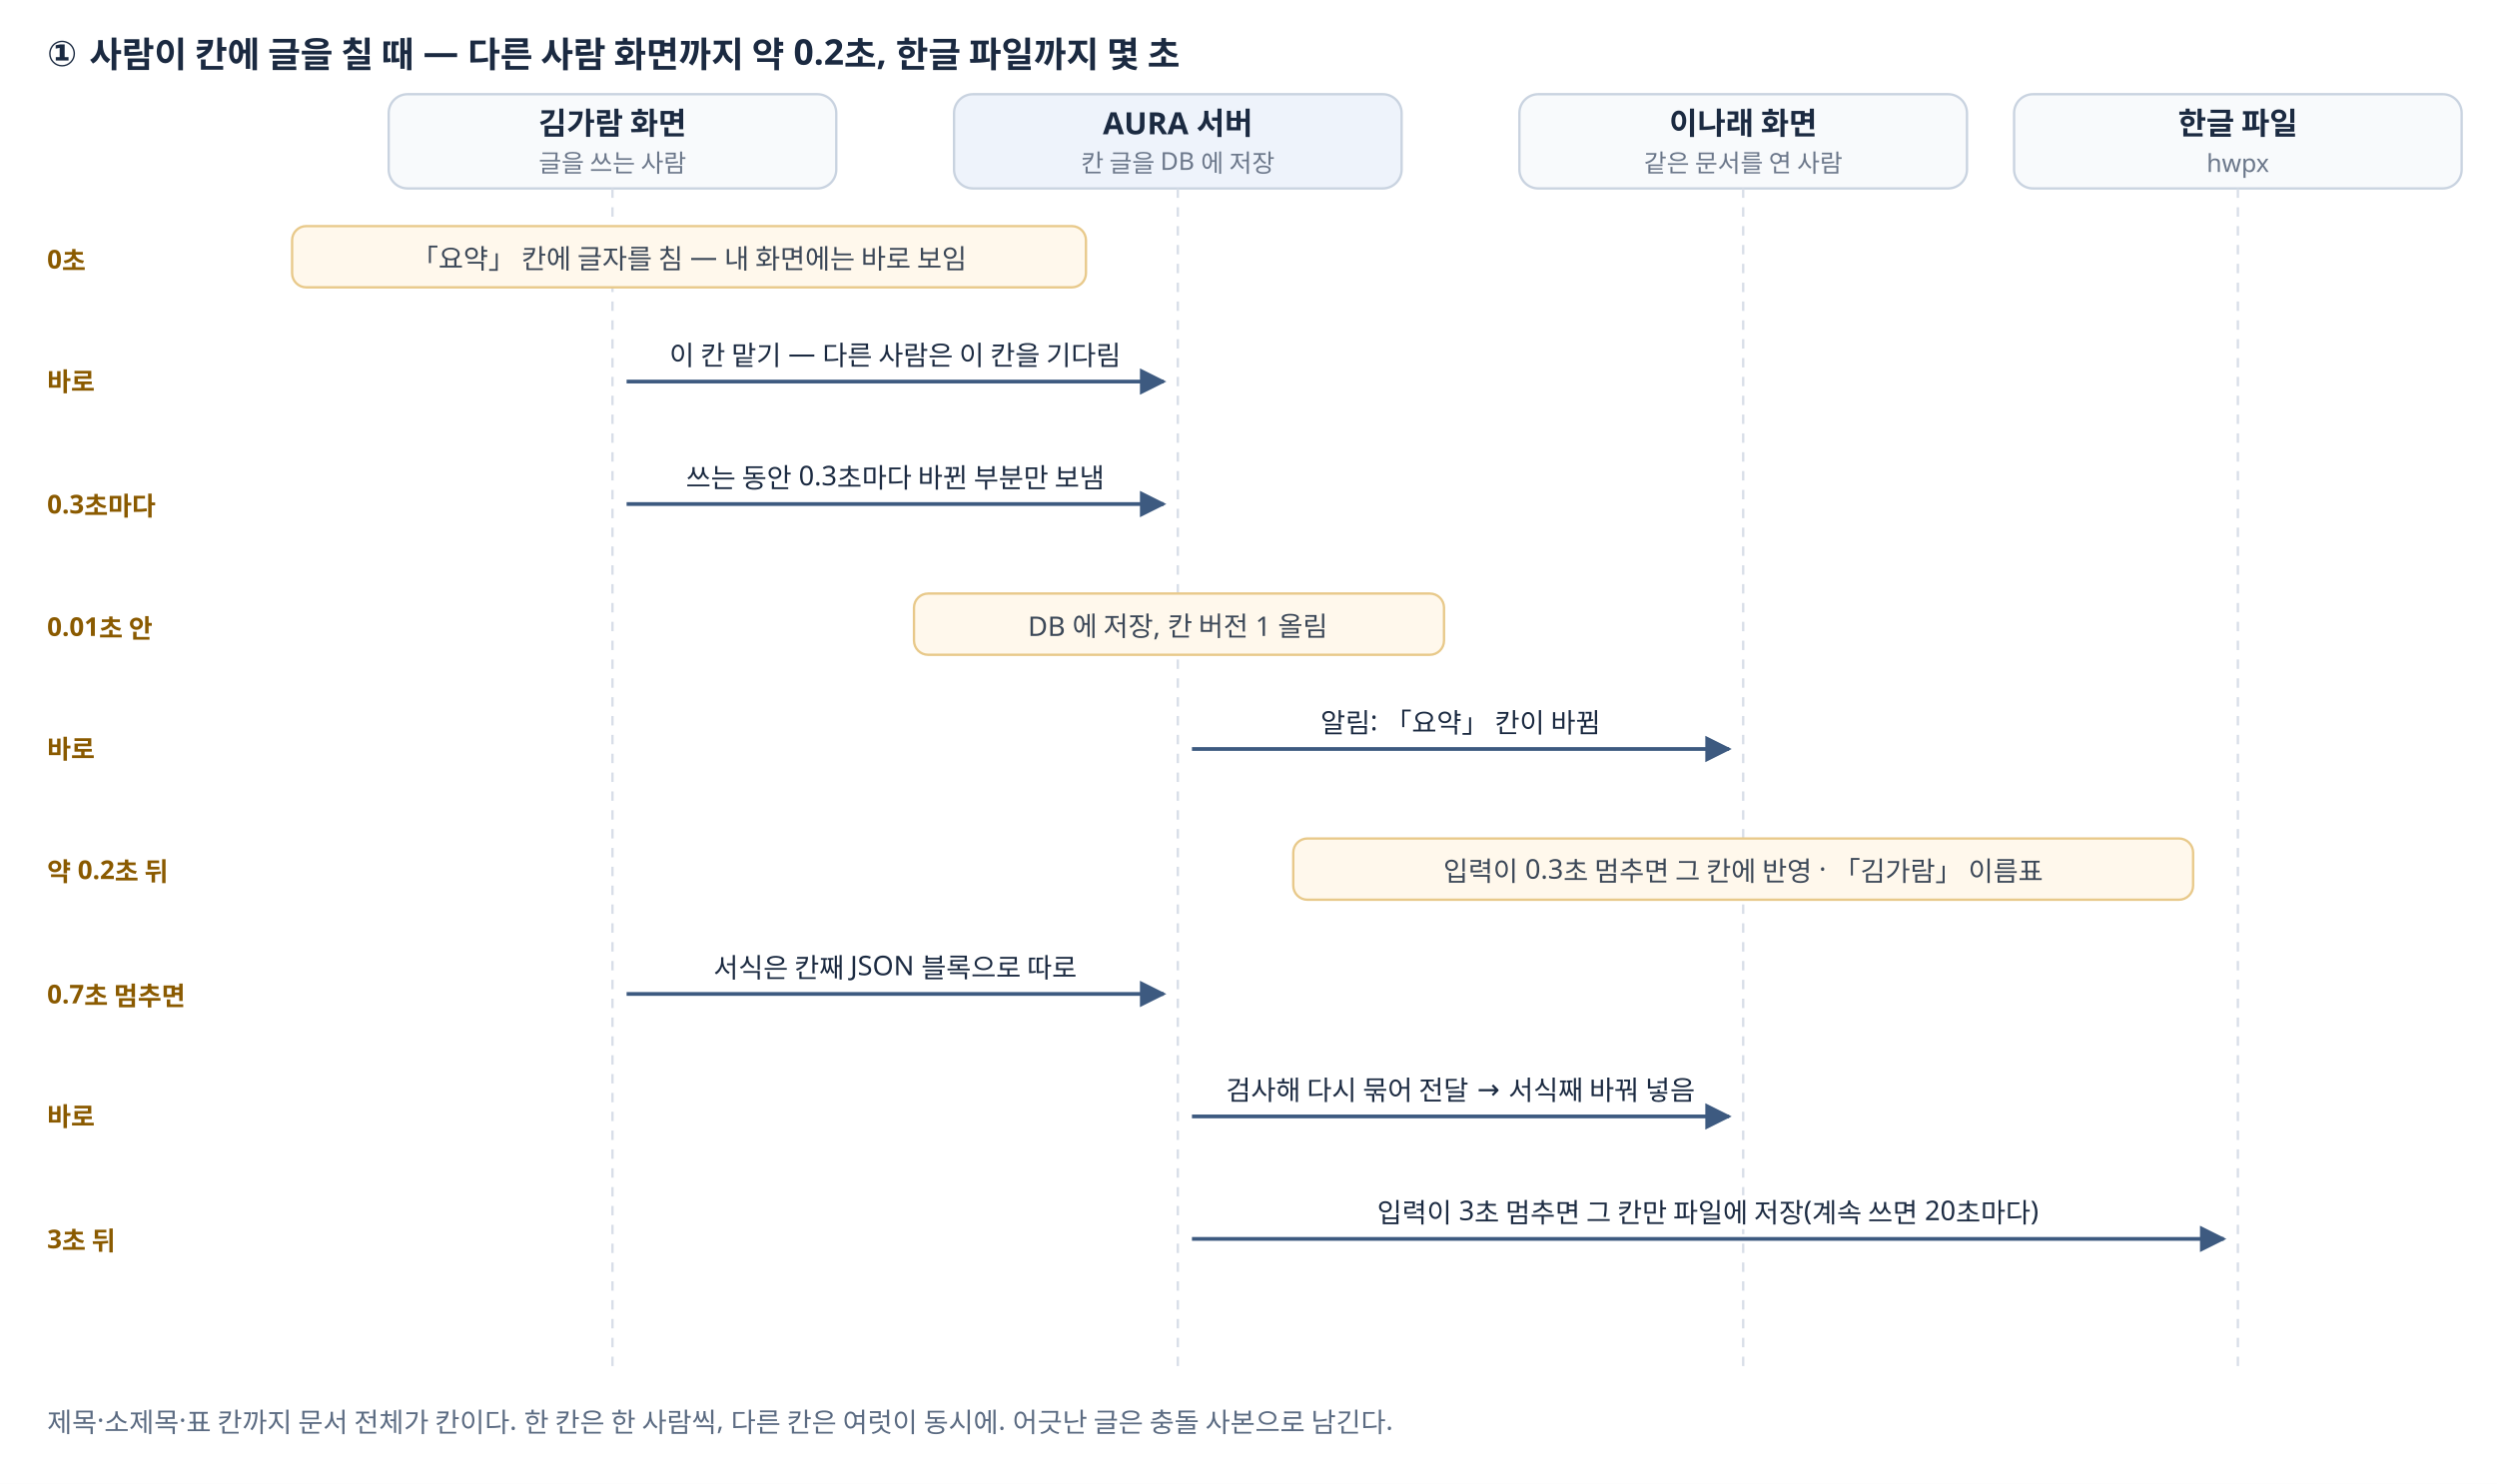
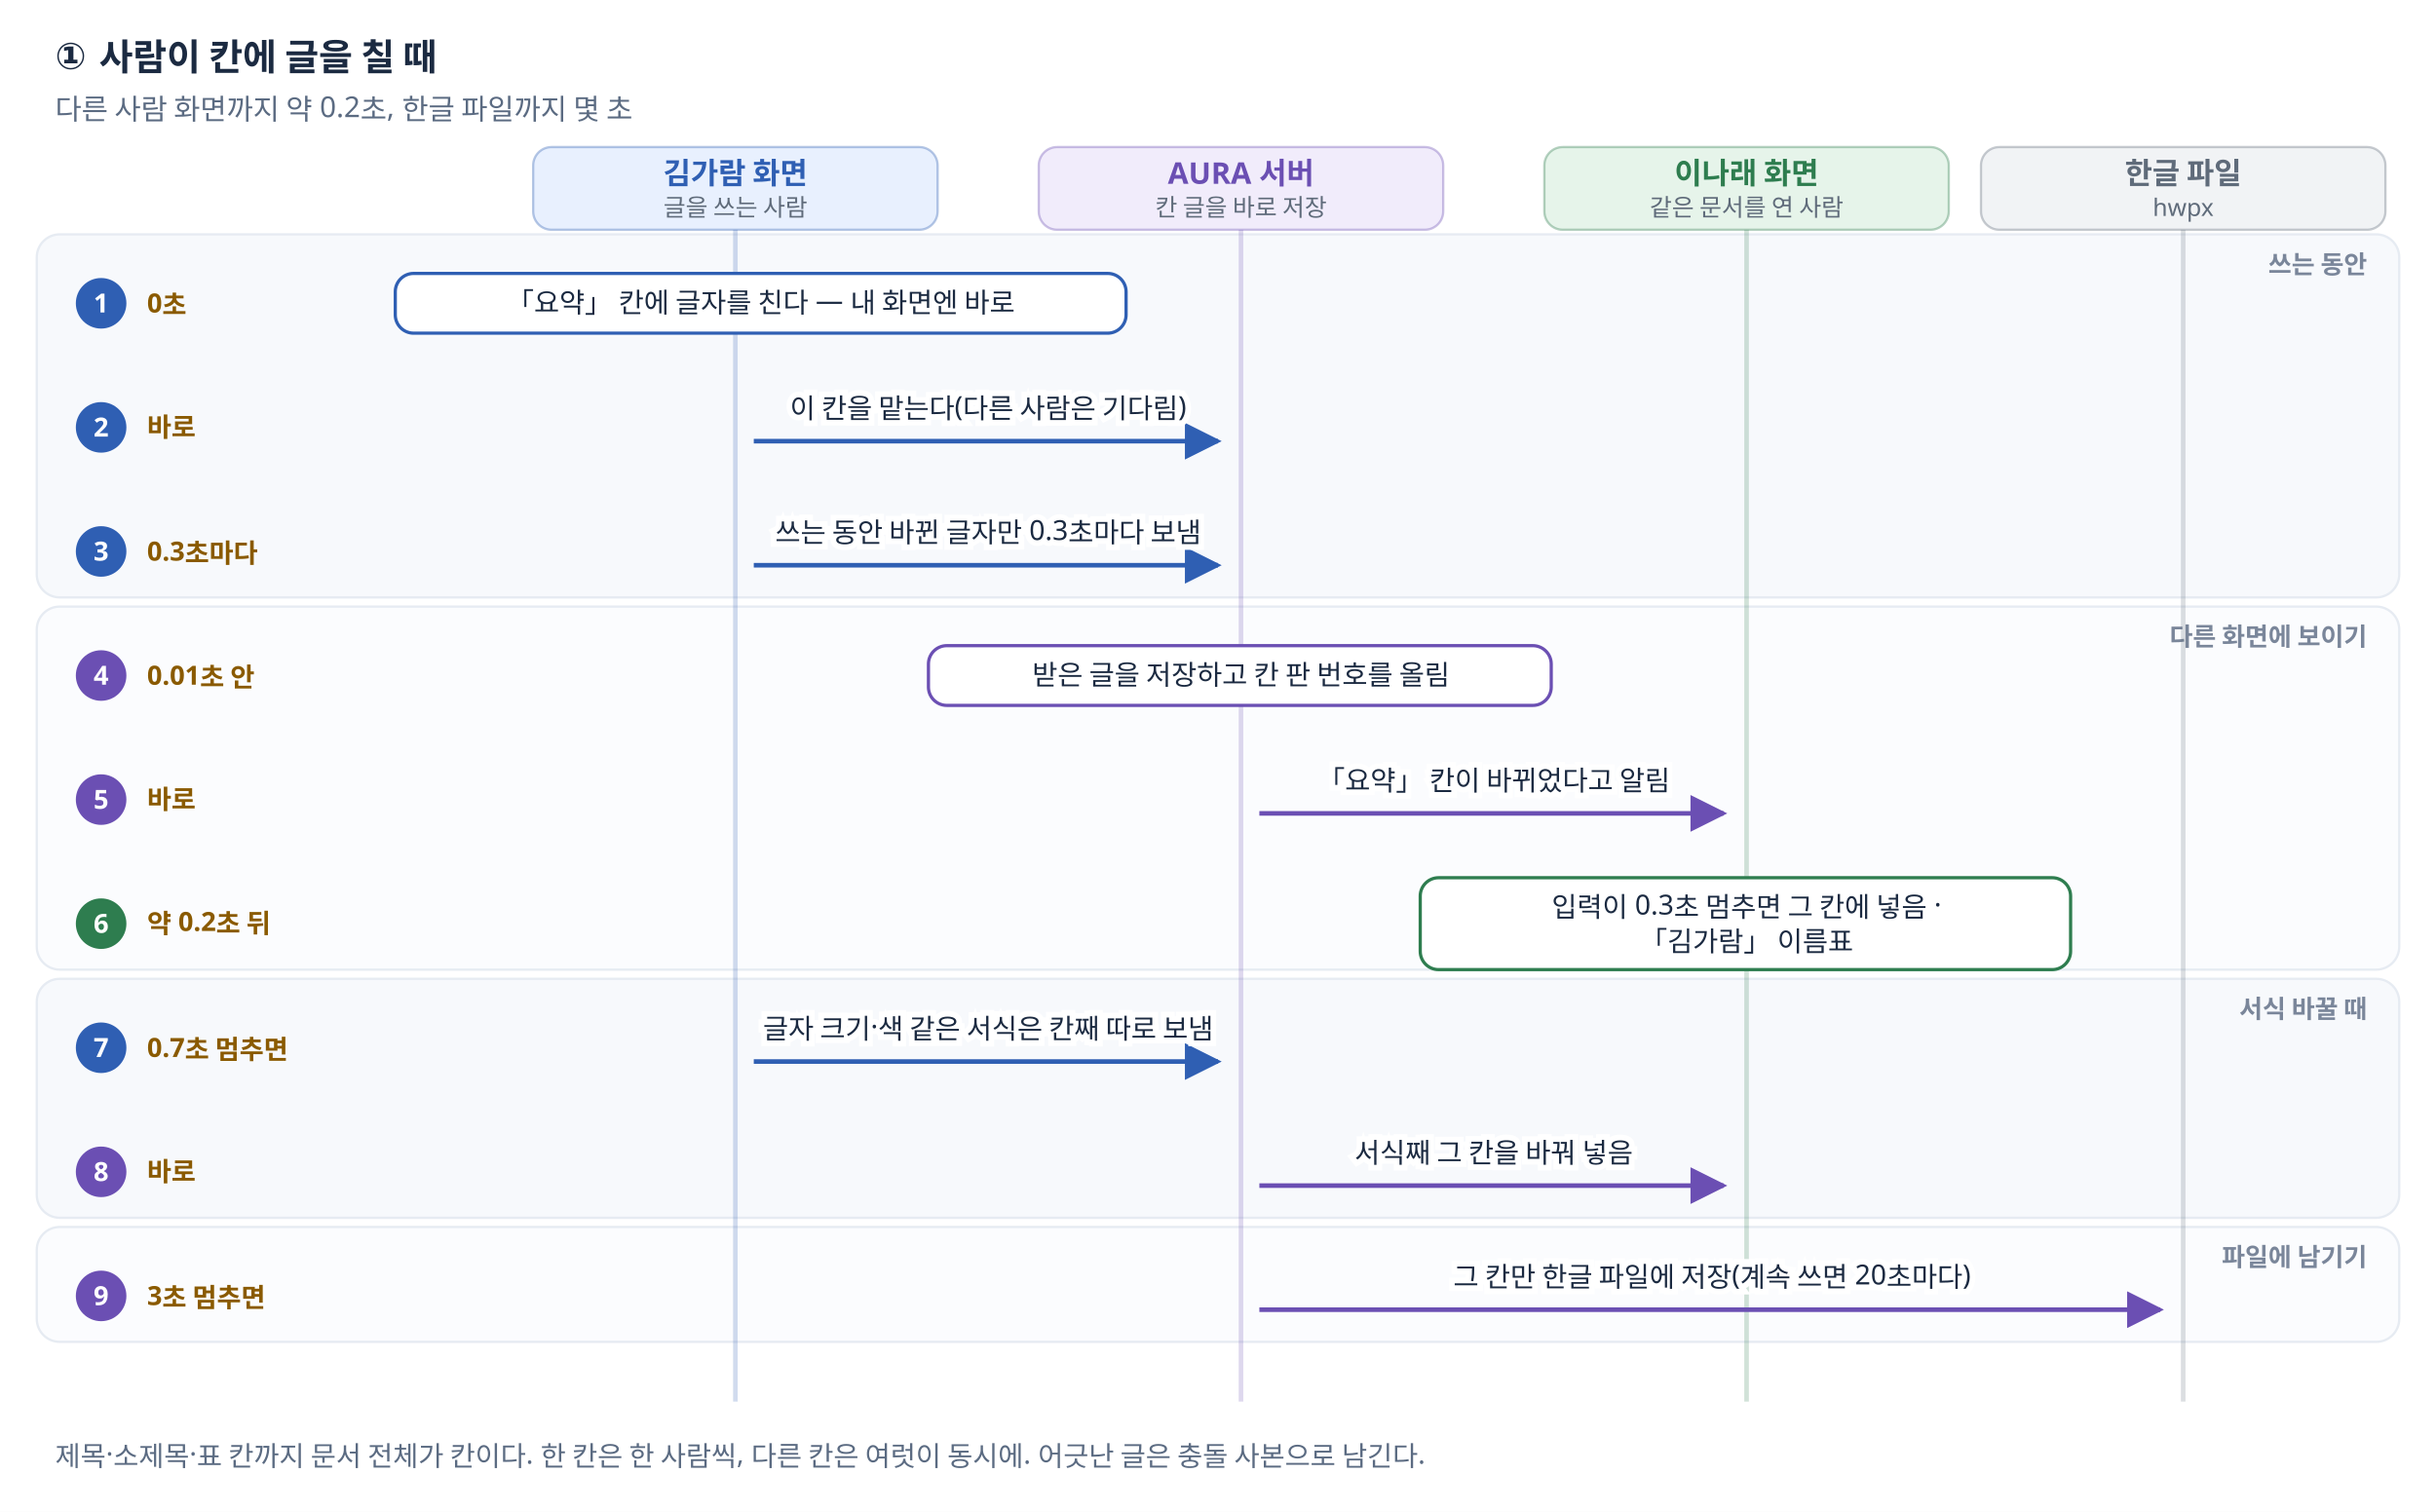
- <svg xmlns="http://www.w3.org/2000/svg" width="1060" height="630" viewBox="0 0 1060 630" role="img" aria-label="① 사람이 칸에 글을 칠 때 — 다른 사람 화면까지 약 0.2초, 한글 파일까지 몇 초" font-family="Pretendard, 'Apple SD Gothic Neo', 'Malgun Gothic', sans-serif">
+ <svg xmlns="http://www.w3.org/2000/svg" width="1060" height="658" viewBox="0 0 1060 658" role="img" aria-label="① 사람이 칸에 글을 칠 때" font-family="Pretendard, 'Apple SD Gothic Neo', 'Malgun Gothic', sans-serif">
  <defs>
-     <marker id="ca" viewBox="0 0 10 10" refX="9" refY="5" markerWidth="7" markerHeight="7" orient="auto">
-       <path d="M0,0 L10,5 L0,10 z" fill="#3d5a80" />
+     <marker id="arA" viewBox="0 0 10 10" refX="9" refY="5" markerWidth="8" markerHeight="8" orient="auto">
+       <path d="M0,0 L10,5 L0,10 z" fill="#2f5fb3" />
+     </marker>
+     <marker id="arS" viewBox="0 0 10 10" refX="9" refY="5" markerWidth="8" markerHeight="8" orient="auto">
+       <path d="M0,0 L10,5 L0,10 z" fill="#6b4fb3" />
+     </marker>
+     <marker id="arB" viewBox="0 0 10 10" refX="9" refY="5" markerWidth="8" markerHeight="8" orient="auto">
+       <path d="M0,0 L10,5 L0,10 z" fill="#2e7d4f" />
+     </marker>
+     <marker id="arF" viewBox="0 0 10 10" refX="9" refY="5" markerWidth="8" markerHeight="8" orient="auto">
+       <path d="M0,0 L10,5 L0,10 z" fill="#5f6b7a" />
    </marker>
  </defs>
-   <rect width="1060" height="630" fill="#ffffff" />
-   <text x="20" y="28" font-size="15" font-weight="700" fill="#1b2a41">① 사람이 칸에 글을 칠 때 — 다른 사람 화면까지 약 0.2초, 한글 파일까지 몇 초</text>
-   <rect x="165" y="40" width="190" height="40" rx="8" fill="#f8fafc" stroke="#c9d3e0" />
-   <text x="260" y="57" font-size="13" font-weight="700" fill="#1b2a41" text-anchor="middle">김가람 화면</text>
-   <text x="260" y="73" font-size="10.5" fill="#6b778a" text-anchor="middle">글을 쓰는 사람</text>
-   <line x1="260" y1="80" x2="260" y2="580" stroke="#d8dee8" stroke-dasharray="4 4" />
-   <rect x="405" y="40" width="190" height="40" rx="8" fill="#eef3fb" stroke="#c9d3e0" />
-   <text x="500" y="57" font-size="13" font-weight="700" fill="#1b2a41" text-anchor="middle">AURA 서버</text>
-   <text x="500" y="73" font-size="10.5" fill="#6b778a" text-anchor="middle">칸 글을 DB 에 저장</text>
-   <line x1="500" y1="80" x2="500" y2="580" stroke="#d8dee8" stroke-dasharray="4 4" />
-   <rect x="645" y="40" width="190" height="40" rx="8" fill="#f8fafc" stroke="#c9d3e0" />
-   <text x="740" y="57" font-size="13" font-weight="700" fill="#1b2a41" text-anchor="middle">이나래 화면</text>
-   <text x="740" y="73" font-size="10.5" fill="#6b778a" text-anchor="middle">같은 문서를 연 사람</text>
-   <line x1="740" y1="80" x2="740" y2="580" stroke="#d8dee8" stroke-dasharray="4 4" />
-   <rect x="855" y="40" width="190" height="40" rx="8" fill="#f8fafc" stroke="#c9d3e0" />
-   <text x="950" y="57" font-size="13" font-weight="700" fill="#1b2a41" text-anchor="middle">한글 파일</text>
-   <text x="950" y="73" font-size="10.5" fill="#6b778a" text-anchor="middle">hwpx</text>
-   <line x1="950" y1="80" x2="950" y2="580" stroke="#d8dee8" stroke-dasharray="4 4" />
-   <text x="20" y="114" font-size="11" fill="#8a5a00" font-weight="600">0초</text>
-   <rect x="124" y="96" width="337" height="26" rx="6" fill="#fff8ec" stroke="#e8c98a" />
-   <text x="292.5" y="114" font-size="11.5" fill="#3b4757" text-anchor="middle">「요약」 칸에 글자를 침 — 내 화면에는 바로 보임</text>
-   <text x="20" y="166" font-size="11" fill="#8a5a00" font-weight="600">바로</text>
-   <line x1="266" y1="162" x2="494" y2="162" stroke="#3d5a80" stroke-width="1.6" marker-end="url(#ca)" />
-   <text x="380" y="155" font-size="11.5" fill="#1b2a41" text-anchor="middle" paint-order="stroke" stroke="#ffffff" stroke-width="4">이 칸 맡기 — 다른 사람은 이 칸을 기다림</text>
-   <text x="20" y="218" font-size="11" fill="#8a5a00" font-weight="600">0.3초마다</text>
-   <line x1="266" y1="214" x2="494" y2="214" stroke="#3d5a80" stroke-width="1.6" marker-end="url(#ca)" />
-   <text x="380" y="207" font-size="11.5" fill="#1b2a41" text-anchor="middle" paint-order="stroke" stroke="#ffffff" stroke-width="4">쓰는 동안 0.3초마다 바뀐 부분만 보냄</text>
-   <text x="20" y="270" font-size="11" fill="#8a5a00" font-weight="600">0.01초 안</text>
-   <rect x="388" y="252" width="225" height="26" rx="6" fill="#fff8ec" stroke="#e8c98a" />
-   <text x="500.0" y="270" font-size="11.5" fill="#3b4757" text-anchor="middle">DB 에 저장, 칸 버전 1 올림</text>
-   <text x="20" y="322" font-size="11" fill="#8a5a00" font-weight="600">바로</text>
-   <line x1="506" y1="318" x2="734" y2="318" stroke="#3d5a80" stroke-width="1.6" marker-end="url(#ca)" />
-   <text x="620" y="311" font-size="11.5" fill="#1b2a41" text-anchor="middle" paint-order="stroke" stroke="#ffffff" stroke-width="4">알림: 「요약」 칸이 바뀜</text>
-   <text x="20" y="374" font-size="11" fill="#8a5a00" font-weight="600">약 0.2초 뒤</text>
-   <rect x="549" y="356" width="382" height="26" rx="6" fill="#fff8ec" stroke="#e8c98a" />
-   <text x="740.0" y="374" font-size="11.5" fill="#3b4757" text-anchor="middle">입력이 0.3초 멈추면 그 칸에 반영 · 「김가람」 이름표</text>
-   <text x="20" y="426" font-size="11" fill="#8a5a00" font-weight="600">0.7초 멈추면</text>
-   <line x1="266" y1="422" x2="494" y2="422" stroke="#3d5a80" stroke-width="1.6" marker-end="url(#ca)" />
-   <text x="380" y="415" font-size="11.5" fill="#1b2a41" text-anchor="middle" paint-order="stroke" stroke="#ffffff" stroke-width="4">서식은 칸째 JSON 블록으로 따로</text>
-   <text x="20" y="478" font-size="11" fill="#8a5a00" font-weight="600">바로</text>
-   <line x1="506" y1="474" x2="734" y2="474" stroke="#3d5a80" stroke-width="1.6" marker-end="url(#ca)" />
-   <text x="620" y="467" font-size="11.5" fill="#1b2a41" text-anchor="middle" paint-order="stroke" stroke="#ffffff" stroke-width="4">검사해 다시 묶어 전달 → 서식째 바꿔 넣음</text>
-   <text x="20" y="530" font-size="11" fill="#8a5a00" font-weight="600">3초 뒤</text>
-   <line x1="506" y1="526" x2="944" y2="526" stroke="#3d5a80" stroke-width="1.6" marker-end="url(#ca)" />
-   <text x="725" y="519" font-size="11.5" fill="#1b2a41" text-anchor="middle" paint-order="stroke" stroke="#ffffff" stroke-width="4">입력이 3초 멈추면 그 칸만 파일에 저장(계속 쓰면 20초마다)</text>
-   <text x="20" y="608" font-size="11.5" fill="#5b6b82">제목·소제목·표 칸까지 문서 전체가 칸이다. 한 칸은 한 사람씩, 다른 칸은 여럿이 동시에. 어긋난 글은 충돌 사본으로 남긴다.</text>
+   <rect width="1060" height="658" fill="#ffffff" />
+   <text x="24" y="30" font-size="16" font-weight="700" fill="#1b2a41">① 사람이 칸에 글을 칠 때</text>
+   <text x="24" y="52" font-size="12.5" fill="#5b6b82">다른 사람 화면까지 약 0.2초, 한글 파일까지 몇 초</text>
+   <rect x="16" y="102" width="1028" height="158" rx="10" fill="#f7f9fc" stroke="#e6ebf2" />
+   <text x="1030" y="119" font-size="11" font-weight="700" fill="#7a869a" text-anchor="end">쓰는 동안</text>
+   <rect x="16" y="264" width="1028" height="158" rx="10" fill="#fbfcfe" stroke="#e6ebf2" />
+   <text x="1030" y="281" font-size="11" font-weight="700" fill="#7a869a" text-anchor="end">다른 화면에 보이기</text>
+   <rect x="16" y="426" width="1028" height="104" rx="10" fill="#f7f9fc" stroke="#e6ebf2" />
+   <text x="1030" y="443" font-size="11" font-weight="700" fill="#7a869a" text-anchor="end">서식 바꿀 때</text>
+   <rect x="16" y="534" width="1028" height="50" rx="10" fill="#fbfcfe" stroke="#e6ebf2" />
+   <text x="1030" y="551" font-size="11" font-weight="700" fill="#7a869a" text-anchor="end">파일에 남기기</text>
+   <rect x="232" y="64" width="176" height="36" rx="8" fill="#e8f0fe" stroke="#2f5fb3" stroke-opacity=".35" />
+   <text x="320" y="80" font-size="13" font-weight="700" fill="#2f5fb3" text-anchor="middle">김가람 화면</text>
+   <text x="320" y="94" font-size="10.5" fill="#5f6b7a" text-anchor="middle">글을 쓰는 사람</text>
+   <line x1="320" y1="100" x2="320" y2="610" stroke="#2f5fb3" stroke-opacity=".22" stroke-width="2" />
+   <rect x="452" y="64" width="176" height="36" rx="8" fill="#f1ecfb" stroke="#6b4fb3" stroke-opacity=".35" />
+   <text x="540" y="80" font-size="13" font-weight="700" fill="#6b4fb3" text-anchor="middle">AURA 서버</text>
+   <text x="540" y="94" font-size="10.5" fill="#5f6b7a" text-anchor="middle">칸 글을 바로 저장</text>
+   <line x1="540" y1="100" x2="540" y2="610" stroke="#6b4fb3" stroke-opacity=".22" stroke-width="2" />
+   <rect x="672" y="64" width="176" height="36" rx="8" fill="#e6f4ea" stroke="#2e7d4f" stroke-opacity=".35" />
+   <text x="760" y="80" font-size="13" font-weight="700" fill="#2e7d4f" text-anchor="middle">이나래 화면</text>
+   <text x="760" y="94" font-size="10.5" fill="#5f6b7a" text-anchor="middle">같은 문서를 연 사람</text>
+   <line x1="760" y1="100" x2="760" y2="610" stroke="#2e7d4f" stroke-opacity=".22" stroke-width="2" />
+   <rect x="862" y="64" width="176" height="36" rx="8" fill="#f1f3f5" stroke="#5f6b7a" stroke-opacity=".35" />
+   <text x="950" y="80" font-size="13" font-weight="700" fill="#5f6b7a" text-anchor="middle">한글 파일</text>
+   <text x="950" y="94" font-size="10.5" fill="#5f6b7a" text-anchor="middle">hwpx</text>
+   <line x1="950" y1="100" x2="950" y2="610" stroke="#5f6b7a" stroke-opacity=".22" stroke-width="2" />
+   <circle cx="44" cy="132" r="11" fill="#2f5fb3" />
+   <text x="44" y="136" font-size="11.5" font-weight="700" fill="#ffffff" text-anchor="middle">1</text>
+   <text x="64" y="136" font-size="11.5" fill="#8a5a00" font-weight="600">0초</text>
+   <rect x="172" y="119" width="318" height="26" rx="8" fill="#ffffff" stroke="#2f5fb3" stroke-width="1.4" />
+   <text x="331" y="136" font-size="12" fill="#1b2a41" text-anchor="middle">「요약」 칸에 글자를 친다 — 내 화면엔 바로</text>
+   <circle cx="44" cy="186" r="11" fill="#2f5fb3" />
+   <text x="44" y="190" font-size="11.5" font-weight="700" fill="#ffffff" text-anchor="middle">2</text>
+   <text x="64" y="190" font-size="11.5" fill="#8a5a00" font-weight="600">바로</text>
+   <line x1="328" y1="192" x2="530" y2="192" stroke="#2f5fb3" stroke-width="2" marker-end="url(#arA)" />
+   <text x="430" y="182" font-size="12" fill="#1b2a41" text-anchor="middle" paint-order="stroke" stroke="#ffffff" stroke-width="5">이 칸을 맡는다(다른 사람은 기다림)</text>
+   <circle cx="44" cy="240" r="11" fill="#2f5fb3" />
+   <text x="44" y="244" font-size="11.5" font-weight="700" fill="#ffffff" text-anchor="middle">3</text>
+   <text x="64" y="244" font-size="11.5" fill="#8a5a00" font-weight="600">0.3초마다</text>
+   <line x1="328" y1="246" x2="530" y2="246" stroke="#2f5fb3" stroke-width="2" marker-end="url(#arA)" />
+   <text x="430" y="236" font-size="12" fill="#1b2a41" text-anchor="middle" paint-order="stroke" stroke="#ffffff" stroke-width="5">쓰는 동안 바뀐 글자만 0.3초마다 보냄</text>
+   <circle cx="44" cy="294" r="11" fill="#6b4fb3" />
+   <text x="44" y="298" font-size="11.5" font-weight="700" fill="#ffffff" text-anchor="middle">4</text>
+   <text x="64" y="298" font-size="11.5" fill="#8a5a00" font-weight="600">0.01초 안</text>
+   <rect x="404" y="281" width="271" height="26" rx="8" fill="#ffffff" stroke="#6b4fb3" stroke-width="1.4" />
+   <text x="540" y="298" font-size="12" fill="#1b2a41" text-anchor="middle">받은 글을 저장하고 칸 판 번호를 올림</text>
+   <circle cx="44" cy="348" r="11" fill="#6b4fb3" />
+   <text x="44" y="352" font-size="11.5" font-weight="700" fill="#ffffff" text-anchor="middle">5</text>
+   <text x="64" y="352" font-size="11.5" fill="#8a5a00" font-weight="600">바로</text>
+   <line x1="548" y1="354" x2="750" y2="354" stroke="#6b4fb3" stroke-width="2" marker-end="url(#arS)" />
+   <text x="650" y="344" font-size="12" fill="#1b2a41" text-anchor="middle" paint-order="stroke" stroke="#ffffff" stroke-width="5">「요약」 칸이 바뀌었다고 알림</text>
+   <circle cx="44" cy="402" r="11" fill="#2e7d4f" />
+   <text x="44" y="406" font-size="11.5" font-weight="700" fill="#ffffff" text-anchor="middle">6</text>
+   <text x="64" y="406" font-size="11.5" fill="#8a5a00" font-weight="600">약 0.2초 뒤</text>
+   <rect x="618" y="382" width="283" height="40" rx="8" fill="#ffffff" stroke="#2e7d4f" stroke-width="1.4" />
+   <text x="760" y="399" font-size="12" fill="#1b2a41" text-anchor="middle">입력이 0.3초 멈추면 그 칸에 넣음 ·</text>
+   <text x="760" y="414" font-size="12" fill="#1b2a41" text-anchor="middle">「김가람」 이름표</text>
+   <circle cx="44" cy="456" r="11" fill="#2f5fb3" />
+   <text x="44" y="460" font-size="11.5" font-weight="700" fill="#ffffff" text-anchor="middle">7</text>
+   <text x="64" y="460" font-size="11.5" fill="#8a5a00" font-weight="600">0.7초 멈추면</text>
+   <line x1="328" y1="462" x2="530" y2="462" stroke="#2f5fb3" stroke-width="2" marker-end="url(#arA)" />
+   <text x="430" y="452" font-size="12" fill="#1b2a41" text-anchor="middle" paint-order="stroke" stroke="#ffffff" stroke-width="5">글자 크기·색 같은 서식은 칸째 따로 보냄</text>
+   <circle cx="44" cy="510" r="11" fill="#6b4fb3" />
+   <text x="44" y="514" font-size="11.5" font-weight="700" fill="#ffffff" text-anchor="middle">8</text>
+   <text x="64" y="514" font-size="11.5" fill="#8a5a00" font-weight="600">바로</text>
+   <line x1="548" y1="516" x2="750" y2="516" stroke="#6b4fb3" stroke-width="2" marker-end="url(#arS)" />
+   <text x="650" y="506" font-size="12" fill="#1b2a41" text-anchor="middle" paint-order="stroke" stroke="#ffffff" stroke-width="5">서식째 그 칸을 바꿔 넣음</text>
+   <circle cx="44" cy="564" r="11" fill="#6b4fb3" />
+   <text x="44" y="568" font-size="11.5" font-weight="700" fill="#ffffff" text-anchor="middle">9</text>
+   <text x="64" y="568" font-size="11.5" fill="#8a5a00" font-weight="600">3초 멈추면</text>
+   <line x1="548" y1="570" x2="940" y2="570" stroke="#6b4fb3" stroke-width="2" marker-end="url(#arS)" />
+   <text x="745" y="560" font-size="12" fill="#1b2a41" text-anchor="middle" paint-order="stroke" stroke="#ffffff" stroke-width="5">그 칸만 한글 파일에 저장(계속 쓰면 20초마다)</text>
+   <text x="24" y="638" font-size="12" fill="#5b6b82">제목·소제목·표 칸까지 문서 전체가 칸이다. 한 칸은 한 사람씩, 다른 칸은 여럿이 동시에. 어긋난 글은 충돌 사본으로 남긴다.</text>
</svg>
